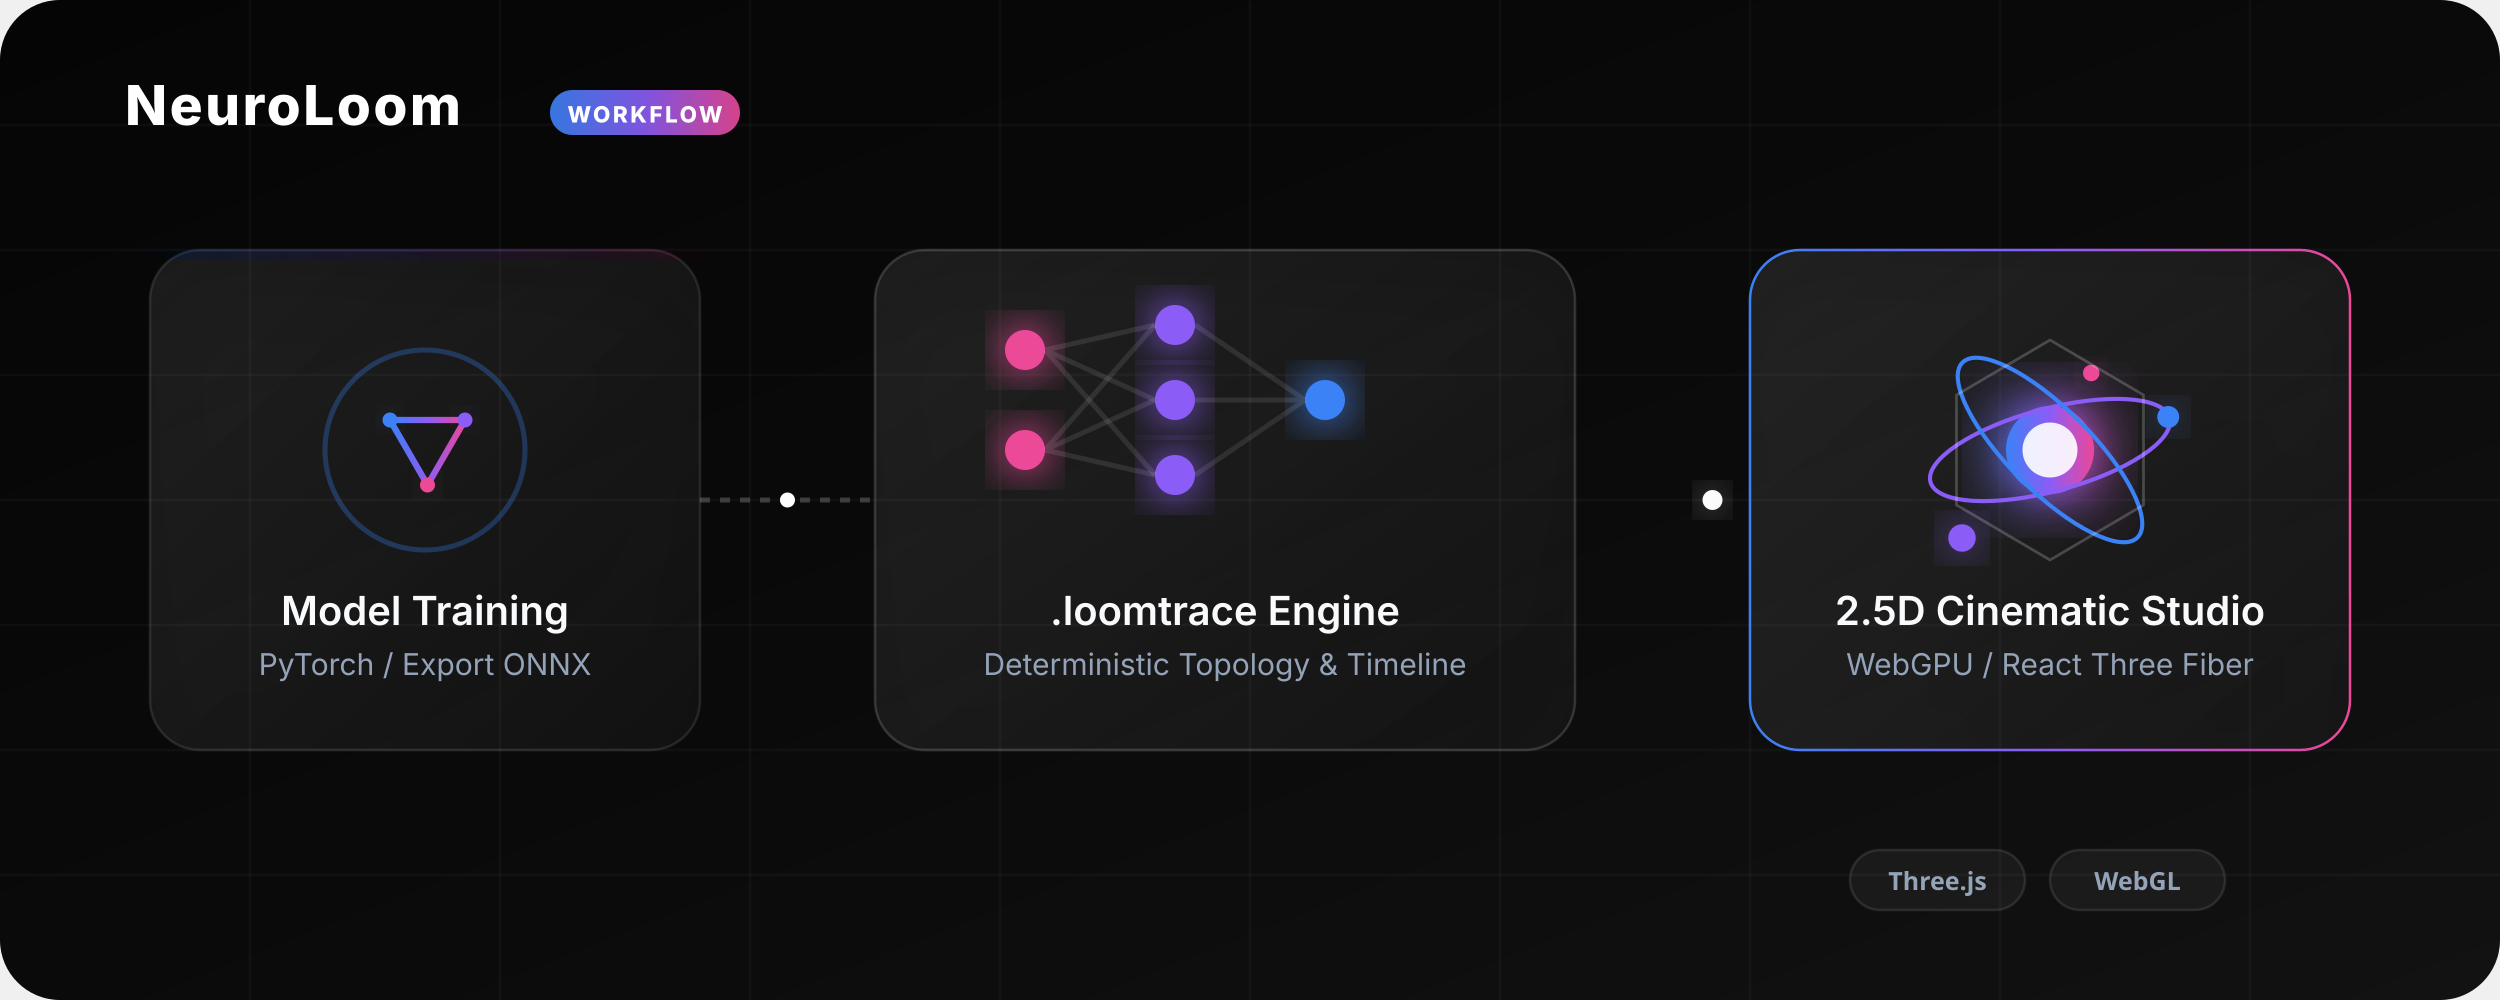
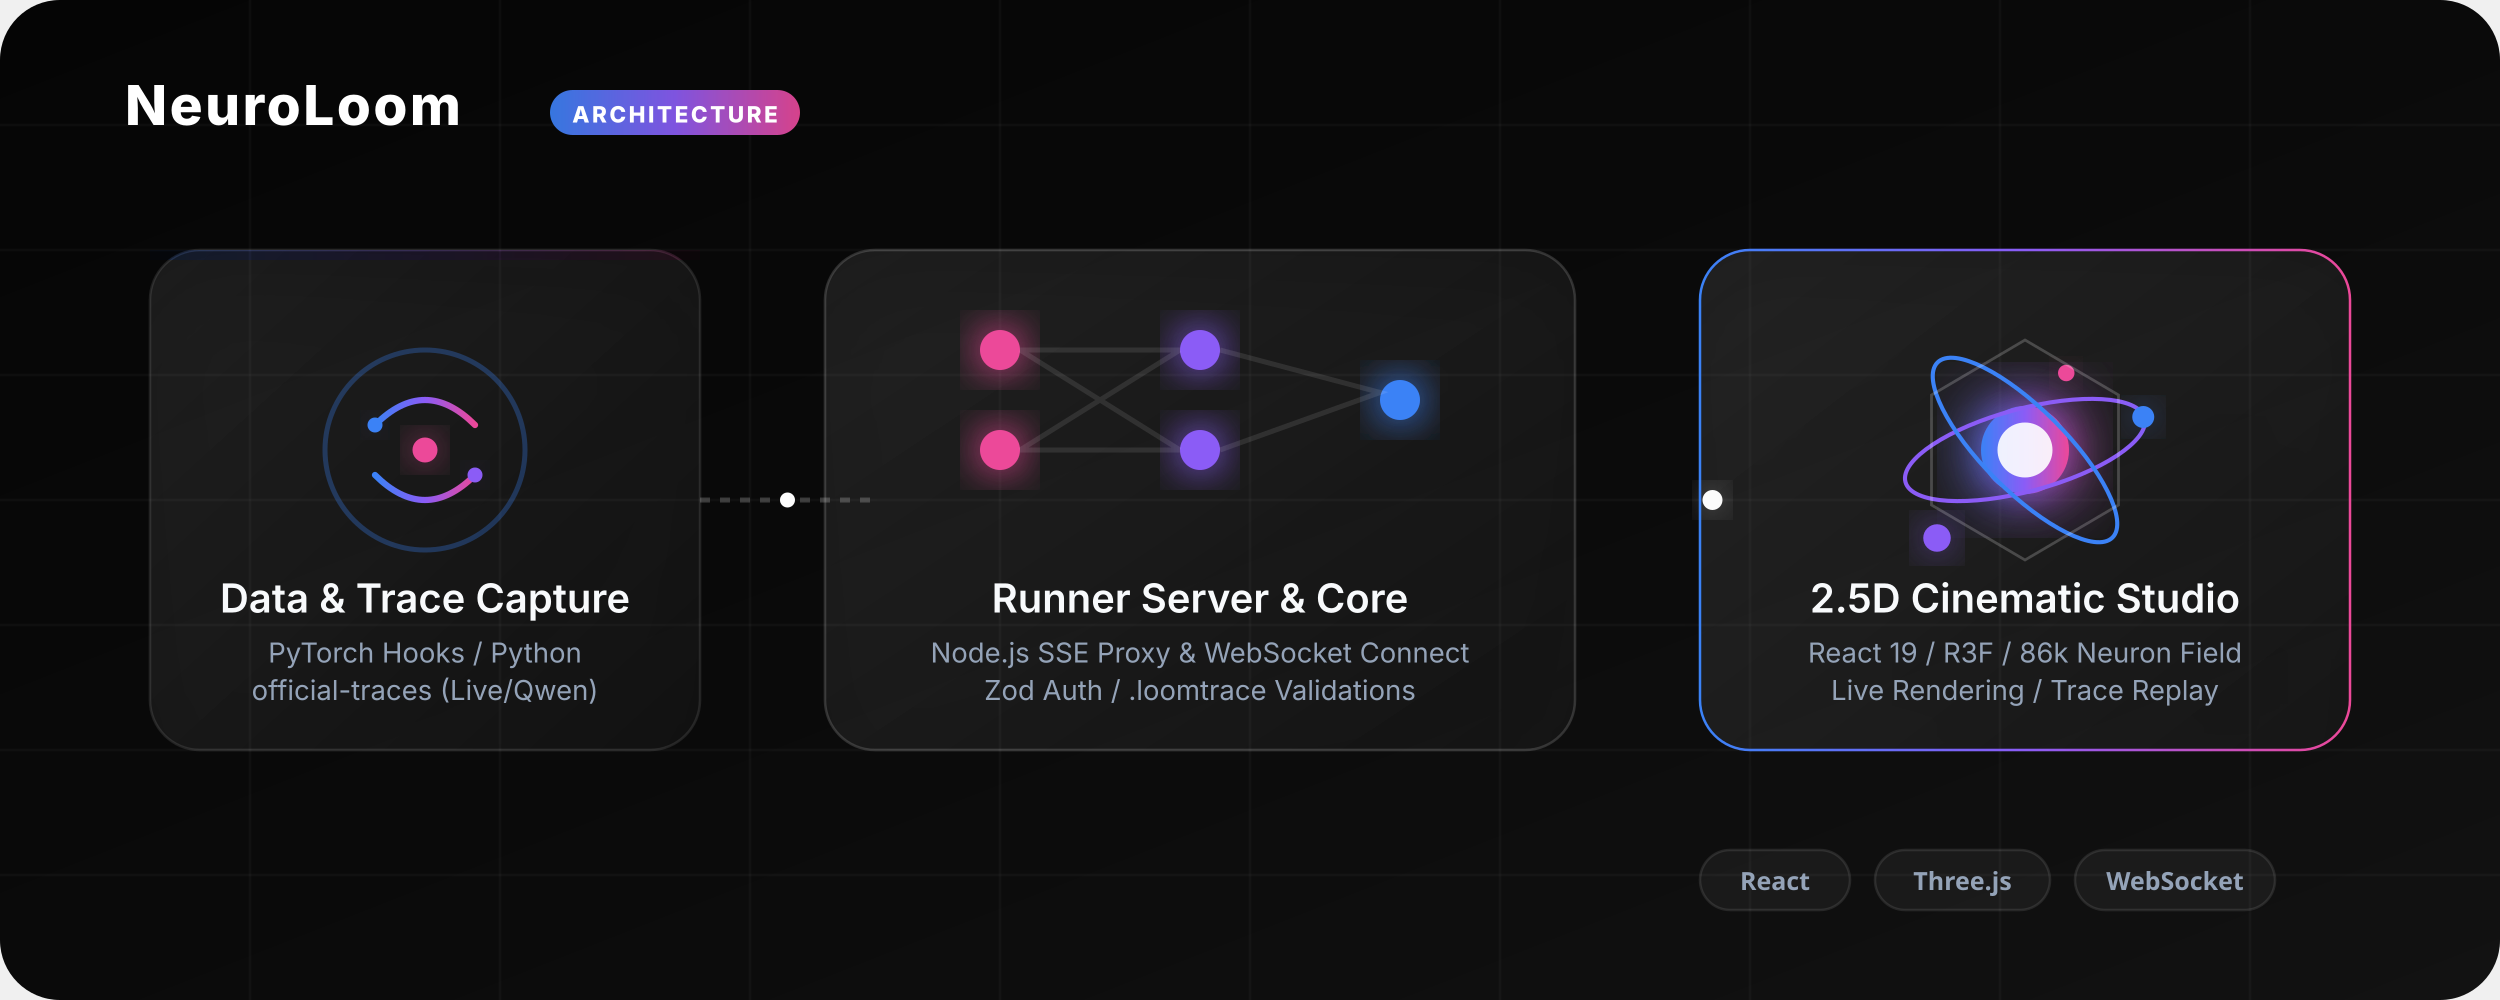
<svg xmlns="http://www.w3.org/2000/svg" viewBox="0 0 1000 400" width="100%" height="auto">
  <defs>
    <linearGradient id="bg" x1="0%" y1="0%" x2="100%" y2="100%">
      <stop offset="0%" stop-color="#050505" />
      <stop offset="50%" stop-color="#0a0a0a" />
      <stop offset="100%" stop-color="#121212" />
    </linearGradient>
    <linearGradient id="glowAccent" x1="0%" y1="0%" x2="100%" y2="0%">
      <stop offset="0%" stop-color="#3b82f6" />
      <stop offset="50%" stop-color="#8b5cf6" />
      <stop offset="100%" stop-color="#ec4899" />
    </linearGradient>
    <linearGradient id="glass" x1="0%" y1="0%" x2="100%" y2="100%">
      <stop offset="0%" stop-color="rgba(255, 255, 255, 0.08)" />
      <stop offset="100%" stop-color="rgba(255, 255, 255, 0.02)" />
    </linearGradient>
    <filter id="neonGlow" x="-50%" y="-50%" width="200%" height="200%">
      <feGaussianBlur stdDeviation="8" result="blur1" />
      <feGaussianBlur stdDeviation="15" result="blur2" />
      <feMerge>
        <feMergeNode in="blur2" />
        <feMergeNode in="blur1" />
        <feMergeNode in="SourceGraphic" />
      </feMerge>
    </filter>
    <filter id="glassShadow" x="-20%" y="-20%" width="140%" height="140%">
      <feDropShadow dx="0" dy="15" stdDeviation="20" flood-color="#000000" flood-opacity="0.6" />
    </filter>
  </defs>
  <rect width="1000" height="400" rx="24" fill="url(#bg)" />
  <g stroke="rgba(255,255,255,0.03)" stroke-width="1">
    <path d="M 0 50 L 1000 50 M 0 100 L 1000 100 M 0 150 L 1000 150 M 0 200 L 1000 200 M 0 250 L 1000 250 M 0 300 L 1000 300 M 0 350 L 1000 350" />
    <path d="M 100 0 L 100 400 M 200 0 L 200 400 M 300 0 L 300 400 M 400 0 L 400 400 M 500 0 L 500 400 M 600 0 L 600 400 M 700 0 L 700 400 M 800 0 L 800 400 M 900 0 L 900 400" />
  </g>
  <text x="50" y="50" font-family="system-ui, -apple-system, sans-serif" font-size="22" font-weight="800" fill="#ffffff" letter-spacing="1">NeuroLoom</text>
-   <rect x="220" y="36" width="76" height="18" rx="9" fill="url(#glowAccent)" opacity="0.9" />
-   <text x="258" y="49" font-family="system-ui, -apple-system, sans-serif" font-size="9" font-weight="800" fill="#ffffff" text-anchor="middle" letter-spacing="1">WORKFLOW</text>
+   <rect x="220" y="36" width="100" height="18" rx="9" fill="url(#glowAccent)" opacity="0.9" />
+   <text x="270" y="49" font-family="system-ui, -apple-system, sans-serif" font-size="9" font-weight="800" fill="#ffffff" text-anchor="middle" letter-spacing="1">ARCHITECTURE</text>
  <path d="M 280 200 Q 350 200 350 200" fill="none" stroke="rgba(255,255,255,0.2)" stroke-width="2" stroke-dasharray="4,4" />
  <path d="M 650 200 Q 720 200 720 200" fill="none" stroke="url(#glowAccent)" stroke-width="3" filter="url(#neonGlow)" />
  <circle cx="315" cy="200" r="3" fill="#ffffff" />
  <circle cx="685" cy="200" r="4" fill="#ffffff" filter="url(#neonGlow)" />
  <g font-family="system-ui, -apple-system, sans-serif">
    <g transform="translate(60, 100)">
      <rect width="220" height="200" rx="20" fill="url(#glass)" stroke="rgba(255,255,255,0.1)" stroke-width="1" filter="url(#glassShadow)" />
      <rect width="220" height="4" fill="url(#glowAccent)" opacity="0.6" style="mix-blend-mode: overlay;" />
      <circle cx="110" cy="80" r="40" fill="none" stroke="rgba(59,130,246,0.3)" stroke-width="2" />
-       <path d="M96 68 L126 68 L111 94 Z" fill="none" stroke="url(#glowAccent)" stroke-width="2.5" stroke-linejoin="round" />
-       <circle cx="111" cy="94" r="3" fill="#ec4899" filter="url(#neonGlow)" />
-       <circle cx="96" cy="68" r="3" fill="#3b82f6" filter="url(#neonGlow)" />
-       <circle cx="126" cy="68" r="3" fill="#8b5cf6" filter="url(#neonGlow)" />
-       <text x="110" y="150" text-anchor="middle" font-size="16" font-weight="600" fill="#f8fafc">Model Training</text>
-       <text x="110" y="170" text-anchor="middle" font-size="12" fill="#94a3b8">PyTorch / Export ONNX</text>
+       <path d="M90 70 Q 110 50 130 70 M 90 90 Q 110 110 130 90" fill="none" stroke="url(#glowAccent)" stroke-width="2.5" stroke-linecap="round" />
+       <circle cx="110" cy="80" r="5" fill="#ec4899" filter="url(#neonGlow)" />
+       <circle cx="90" cy="70" r="3" fill="#3b82f6" filter="url(#neonGlow)" />
+       <circle cx="130" cy="90" r="3" fill="#8b5cf6" filter="url(#neonGlow)" />
+       <text x="110" y="145" text-anchor="middle" font-size="16" font-weight="600" fill="#f8fafc">Data &amp; Trace Capture</text>
+       <text x="110" y="165" text-anchor="middle" font-size="11" fill="#94a3b8">PyTorch Hooks / Python</text>
+       <text x="110" y="180" text-anchor="middle" font-size="11" fill="#94a3b8">official-traces (Live/Qwen)</text>
    </g>
-     <g transform="translate(350, 100)">
-       <rect width="280" height="200" rx="20" fill="url(#glass)" stroke="rgba(255,255,255,0.15)" stroke-width="1" filter="url(#glassShadow)" />
-       <g transform="translate(60, 60)">
+     <g transform="translate(330, 100)">
+       <rect width="300" height="200" rx="20" fill="url(#glass)" stroke="rgba(255,255,255,0.15)" stroke-width="1" filter="url(#glassShadow)" />
+       <g transform="translate(70, 60)">
        <circle cx="0" cy="-20" r="8" fill="#ec4899" filter="url(#neonGlow)" />
        <circle cx="0" cy="20" r="8" fill="#ec4899" filter="url(#neonGlow)" />
-         <circle cx="60" cy="-30" r="8" fill="#8b5cf6" filter="url(#neonGlow)" />
-         <circle cx="60" cy="0" r="8" fill="#8b5cf6" filter="url(#neonGlow)" />
-         <circle cx="60" cy="30" r="8" fill="#8b5cf6" filter="url(#neonGlow)" />
-         <circle cx="120" cy="0" r="8" fill="#3b82f6" filter="url(#neonGlow)" />
-         <path d="M 8 -20 L 52 -30 M 8 -20 L 52 0 M 8 -20 L 52 30" stroke="rgba(255,255,255,0.1)" stroke-width="2" />
-         <path d="M 8 20 L 52 -30 M 8 20 L 52 0 M 8 20 L 52 30" stroke="rgba(255,255,255,0.1)" stroke-width="2" />
-         <path d="M 68 -30 L 112 0 M 68 0 L 112 0 M 68 30 L 112 0" stroke="rgba(255,255,255,0.1)" stroke-width="2" />
+         <circle cx="80" cy="-20" r="8" fill="#8b5cf6" filter="url(#neonGlow)" />
+         <circle cx="80" cy="20" r="8" fill="#8b5cf6" filter="url(#neonGlow)" />
+         <circle cx="160" cy="0" r="8" fill="#3b82f6" filter="url(#neonGlow)" />
+         <path d="M 8 -20 L 72 -20 M 8 20 L 72 20 M 8 -20 L 72 20 M 8 20 L 72 -20" stroke="rgba(255,255,255,0.1)" stroke-width="2" />
+         <path d="M 88 -20 L 152 -3 L 88 20" stroke="rgba(255,255,255,0.1)" stroke-width="2" fill="none" />
      </g>
-       <text x="140" y="150" text-anchor="middle" font-size="16" font-weight="600" fill="#f8fafc">.loomtrace Engine</text>
-       <text x="140" y="170" text-anchor="middle" font-size="12" fill="#94a3b8">Deterministic Topology &amp; Timeline</text>
+       <text x="150" y="145" text-anchor="middle" font-size="16" font-weight="600" fill="#f8fafc">Runner Server &amp; Core</text>
+       <text x="150" y="165" text-anchor="middle" font-size="11" fill="#94a3b8">Node.js SSE Proxy &amp; WebSocket Connect</text>
+       <text x="150" y="180" text-anchor="middle" font-size="11" fill="#94a3b8">Zod Auth / .loomtrace Validations</text>
    </g>
-     <g transform="translate(700, 100)">
-       <rect width="240" height="200" rx="20" fill="url(#glass)" stroke="url(#glowAccent)" stroke-width="1" filter="url(#glassShadow)" />
-       <g transform="translate(120, 80) scale(1.1)">
+     <g transform="translate(680, 100)">
+       <rect width="260" height="200" rx="20" fill="url(#glass)" stroke="url(#glowAccent)" stroke-width="1" filter="url(#glassShadow)" />
+       <g transform="translate(130, 80) scale(1.1)">
        <circle cx="0" cy="0" r="16" fill="url(#glowAccent)" filter="url(#neonGlow)" />
        <circle cx="0" cy="0" r="10" fill="#ffffff" opacity="0.9" />
        <ellipse cx="0" cy="0" rx="45" ry="15" fill="none" stroke="#8b5cf6" stroke-width="1.5" transform="rotate(-15)" />
        <ellipse cx="0" cy="0" rx="45" ry="15" fill="none" stroke="#3b82f6" stroke-width="1.5" transform="rotate(45)" />
        <circle cx="43" cy="-12" r="4" fill="#3b82f6" filter="url(#neonGlow)" />
        <circle cx="-32" cy="32" r="5" fill="#8b5cf6" filter="url(#neonGlow)" />
        <circle cx="15" cy="-28" r="3" fill="#ec4899" filter="url(#neonGlow)" />
        <polygon points="0,-40 34,-20 34,20 0,40 -34,20 -34,-20" fill="none" stroke="rgba(255,255,255,0.2)" stroke-width="1" />
      </g>
-       <text x="120" y="150" text-anchor="middle" font-size="16" font-weight="600" fill="#f8fafc">2.5D Cinematic Studio</text>
-       <text x="120" y="170" text-anchor="middle" font-size="12" fill="#94a3b8">WebGPU / React Three Fiber</text>
+       <text x="130" y="145" text-anchor="middle" font-size="16" font-weight="600" fill="#f8fafc">2.5D Cinematic Studio</text>
+       <text x="130" y="165" text-anchor="middle" font-size="11" fill="#94a3b8">React 19 / R3F / 86k Neuron Field</text>
+       <text x="130" y="180" text-anchor="middle" font-size="11" fill="#94a3b8">Live Rendering / Trace Replay</text>
    </g>
  </g>
-   <g transform="translate(740, 340)">
+   <g transform="translate(680, 340)">
+     <rect width="60" height="24" rx="12" fill="rgba(255,255,255,0.05)" stroke="rgba(255,255,255,0.1)" />
+     <text x="30" y="16" font-family="system-ui" font-size="10" font-weight="600" fill="#94a3b8" text-anchor="middle">React</text>
+   </g>
+   <g transform="translate(750, 340)">
    <rect width="70" height="24" rx="12" fill="rgba(255,255,255,0.05)" stroke="rgba(255,255,255,0.1)" />
    <text x="35" y="16" font-family="system-ui" font-size="10" font-weight="600" fill="#94a3b8" text-anchor="middle">Three.js</text>
  </g>
-   <g transform="translate(820, 340)">
-     <rect width="70" height="24" rx="12" fill="rgba(255,255,255,0.05)" stroke="rgba(255,255,255,0.1)" />
-     <text x="35" y="16" font-family="system-ui" font-size="10" font-weight="600" fill="#94a3b8" text-anchor="middle">WebGL</text>
+   <g transform="translate(830, 340)">
+     <rect width="80" height="24" rx="12" fill="rgba(255,255,255,0.05)" stroke="rgba(255,255,255,0.1)" />
+     <text x="40" y="16" font-family="system-ui" font-size="10" font-weight="600" fill="#94a3b8" text-anchor="middle">WebSocket</text>
  </g>
</svg>
